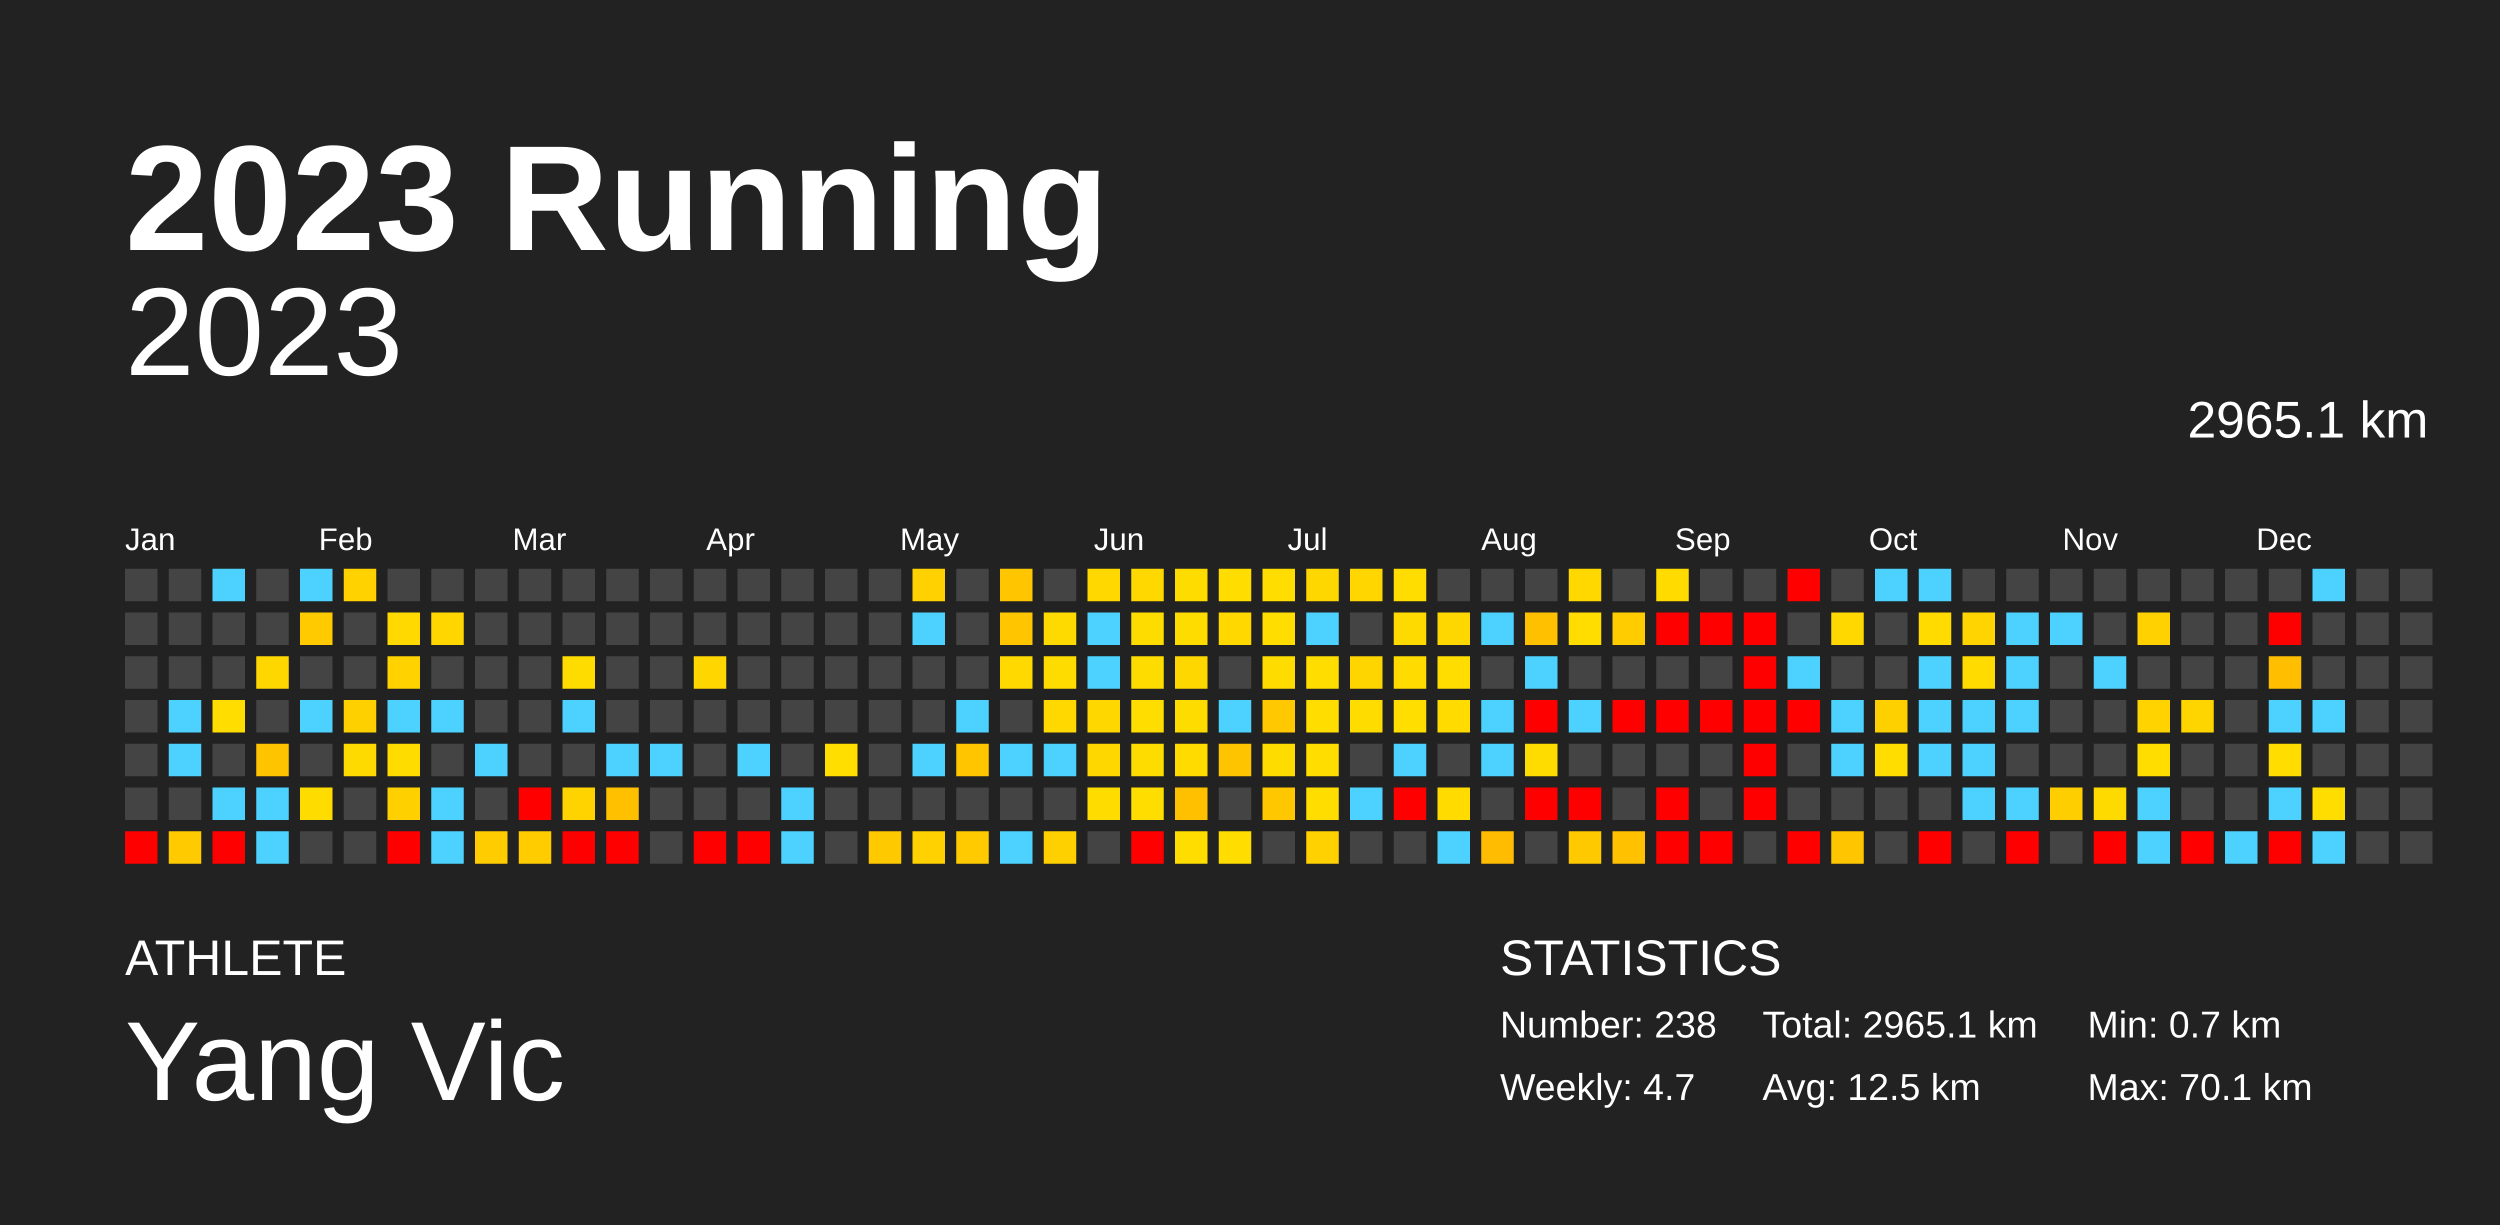
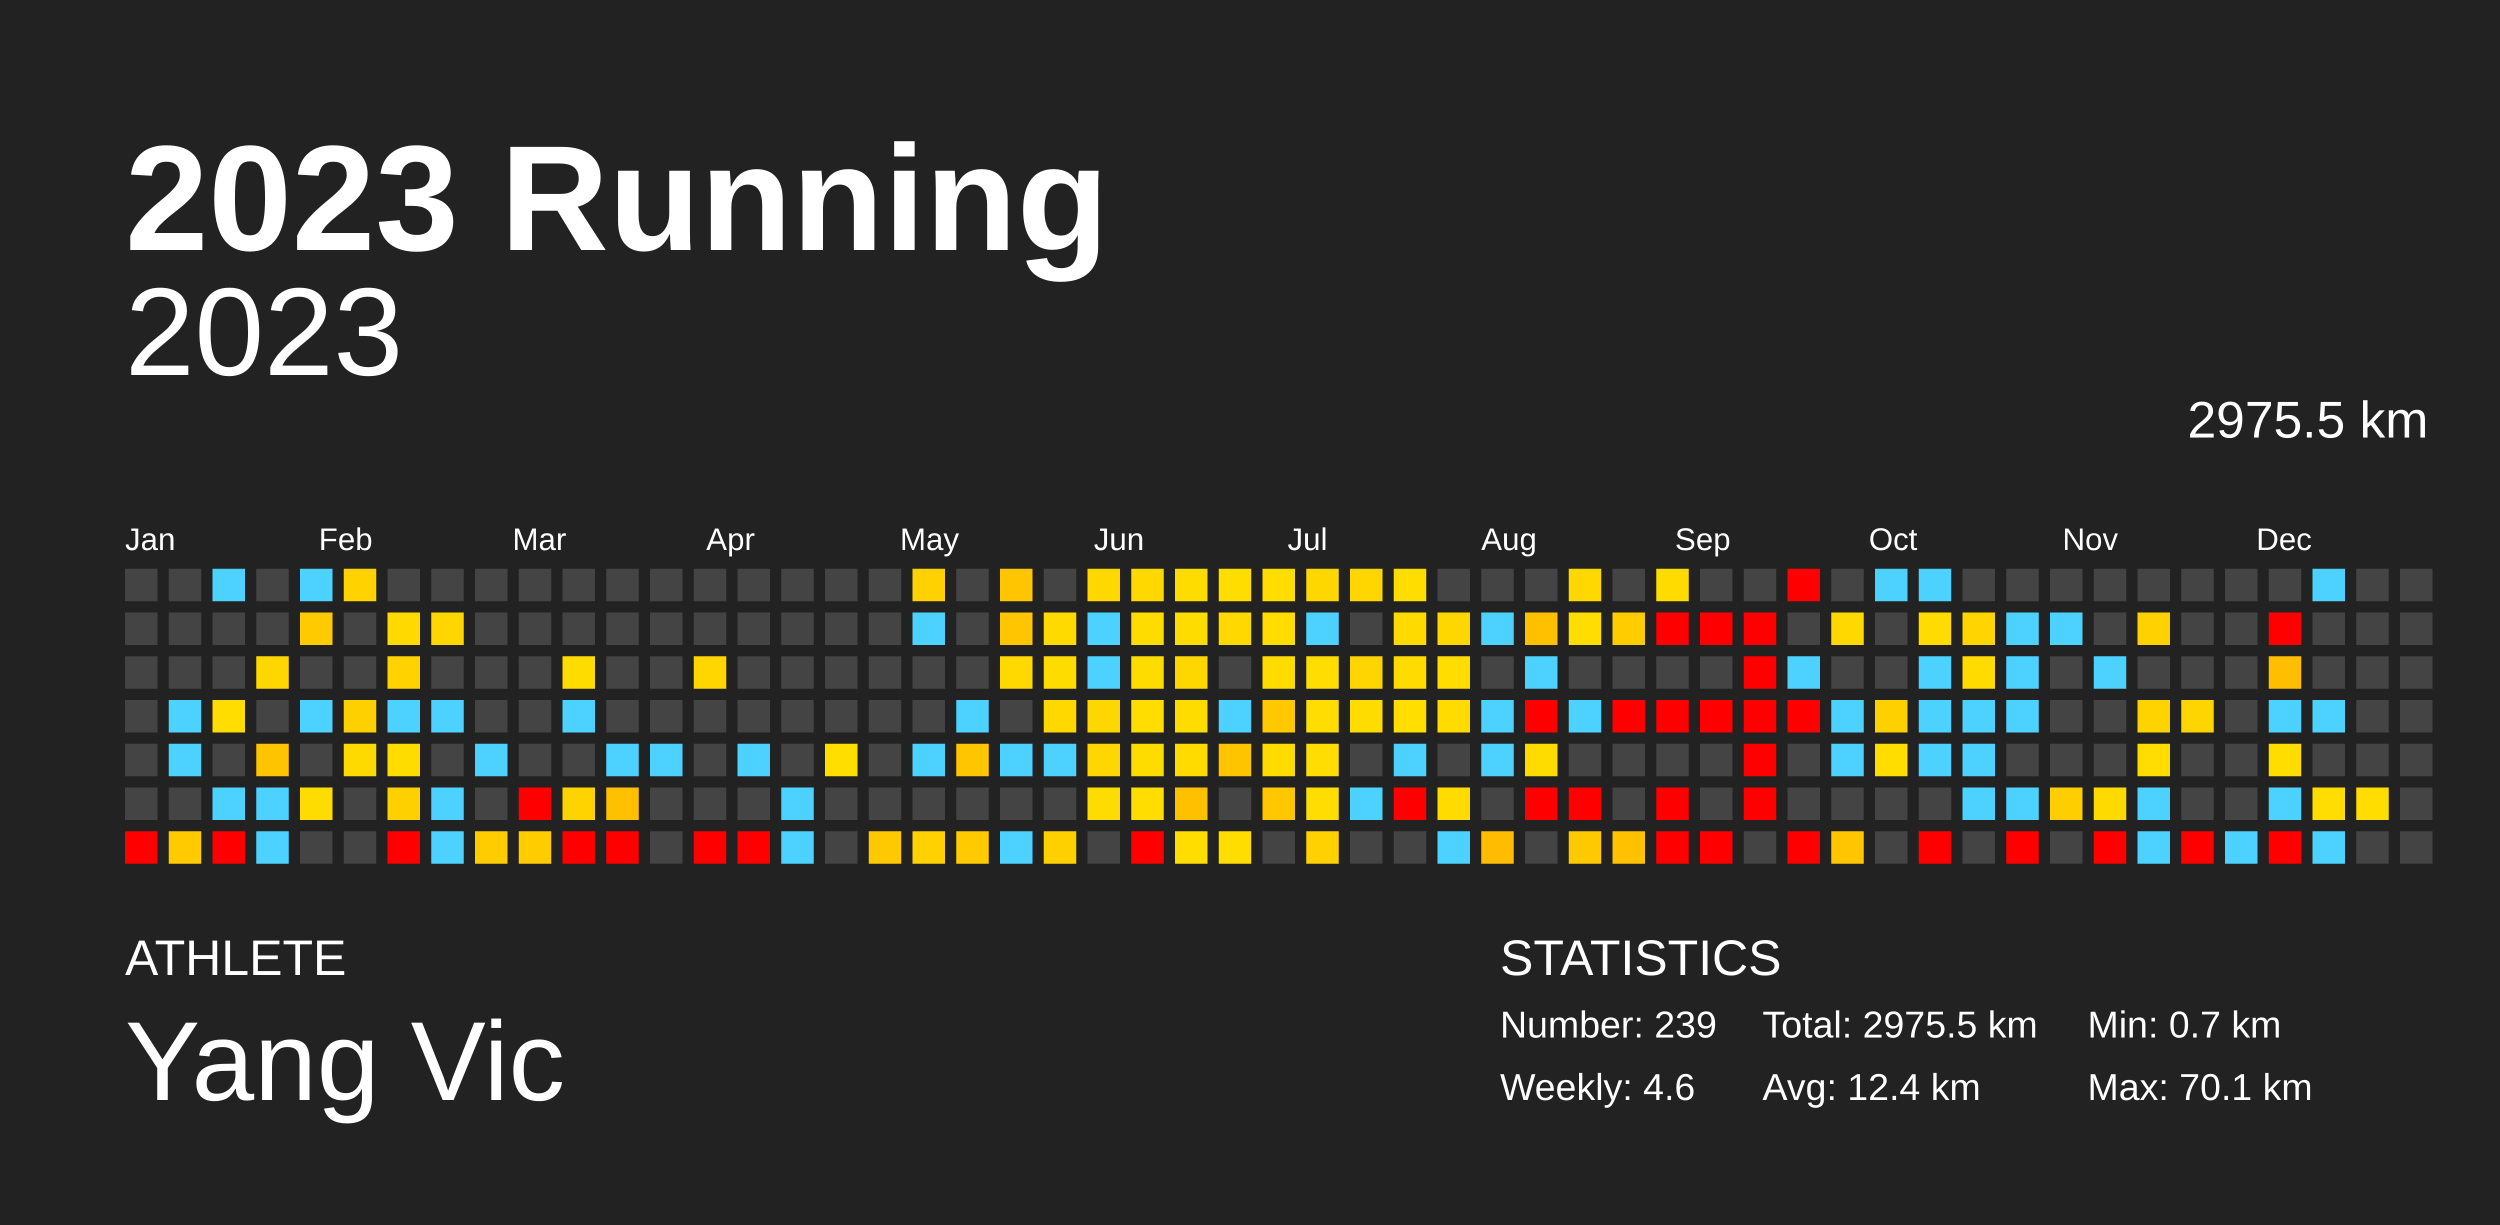
<svg xmlns="http://www.w3.org/2000/svg" baseProfile="full" height="98mm" version="1.1" viewBox="0,0,200,98" width="200mm">
  <defs />
  <rect fill="#222222" height="98" width="200" x="0" y="0" />
  <text fill="#FFFFFF" style="font-size:12px; font-family:Arial; font-weight:bold;" x="10" y="20">2023 Running</text>
  <text fill="#FFFFFF" style="font-size:4px; font-family:Arial" x="10" y="78">ATHLETE</text>
  <text fill="#FFFFFF" style="font-size:9px; font-family:Arial" x="10" y="88">Yang Vic</text>
  <text fill="#FFFFFF" style="font-size:4px; font-family:Arial" x="120" y="78">STATISTICS</text>
-   <text fill="#FFFFFF" style="font-size:3px; font-family:Arial" x="120" y="83">Number: 238</text>
-   <text fill="#FFFFFF" style="font-size:3px; font-family:Arial" x="120" y="88">Weekly: 4.7</text>
-   <text fill="#FFFFFF" style="font-size:3px; font-family:Arial" x="141" y="83">Total: 2965.1 km</text>
-   <text fill="#FFFFFF" style="font-size:3px; font-family:Arial" x="141" y="88">Avg: 12.5 km</text>
+   <text fill="#FFFFFF" style="font-size:3px; font-family:Arial" x="120" y="83">Number: 239</text>
+   <text fill="#FFFFFF" style="font-size:3px; font-family:Arial" x="120" y="88">Weekly: 4.6</text>
+   <text fill="#FFFFFF" style="font-size:3px; font-family:Arial" x="141" y="83">Total: 2975.5 km</text>
+   <text fill="#FFFFFF" style="font-size:3px; font-family:Arial" x="141" y="88">Avg: 12.4 km</text>
  <text fill="#FFFFFF" style="font-size:3px; font-family:Arial" x="167" y="83">Min: 0.7 km</text>
  <text fill="#FFFFFF" style="font-size:3px; font-family:Arial" x="167" y="88">Max: 70.1 km</text>
  <text alignment-baseline="hanging" fill="#FFFFFF" style="font-size:10.0px; font-family:Arial;" x="10" y="30">2023</text>
-   <text alignment-baseline="hanging" fill="#FFFFFF" style="font-size:4.125px; font-family:Arial;" x="175" y="35">2965.1 km</text>
+   <text alignment-baseline="hanging" fill="#FFFFFF" style="font-size:4.125px; font-family:Arial;" x="175" y="35">2975.5 km</text>
  <text fill="#FFFFFF" style="font-size:2.5px; font-family:Arial" x="10.0" y="44">Jan</text>
  <text fill="#FFFFFF" style="font-size:2.5px; font-family:Arial" x="25.5" y="44">Feb</text>
  <text fill="#FFFFFF" style="font-size:2.5px; font-family:Arial" x="41.0" y="44">Mar</text>
  <text fill="#FFFFFF" style="font-size:2.5px; font-family:Arial" x="56.5" y="44">Apr</text>
  <text fill="#FFFFFF" style="font-size:2.5px; font-family:Arial" x="72.0" y="44">May</text>
  <text fill="#FFFFFF" style="font-size:2.5px; font-family:Arial" x="87.5" y="44">Jun</text>
  <text fill="#FFFFFF" style="font-size:2.5px; font-family:Arial" x="103.0" y="44">Jul</text>
  <text fill="#FFFFFF" style="font-size:2.5px; font-family:Arial" x="118.5" y="44">Aug</text>
  <text fill="#FFFFFF" style="font-size:2.5px; font-family:Arial" x="134.0" y="44">Sep</text>
  <text fill="#FFFFFF" style="font-size:2.5px; font-family:Arial" x="149.5" y="44">Oct</text>
  <text fill="#FFFFFF" style="font-size:2.5px; font-family:Arial" x="165.0" y="44">Nov</text>
  <text fill="#FFFFFF" style="font-size:2.5px; font-family:Arial" x="180.5" y="44">Dec</text>
  <rect fill="#444444" height="2.6" width="2.6" x="10.0" y="45.5" />
  <rect fill="#444444" height="2.6" width="2.6" x="10.0" y="49.0" />
  <rect fill="#444444" height="2.6" width="2.6" x="10.0" y="52.5" />
  <rect fill="#444444" height="2.6" width="2.6" x="10.0" y="56.0" />
  <rect fill="#444444" height="2.6" width="2.6" x="10.0" y="59.5" />
  <rect fill="#444444" height="2.6" width="2.6" x="10.0" y="63.0" />
  <rect fill="red" height="2.6" width="2.6" x="10.0" y="66.5" />
  <rect fill="#444444" height="2.6" width="2.6" x="13.5" y="45.5" />
  <rect fill="#444444" height="2.6" width="2.6" x="13.5" y="49.0" />
  <rect fill="#444444" height="2.6" width="2.6" x="13.5" y="52.5" />
  <rect fill="#4dd2ff" height="2.6" width="2.6" x="13.5" y="56.0" />
  <rect fill="#4dd2ff" height="2.6" width="2.6" x="13.5" y="59.5" />
  <rect fill="#444444" height="2.6" width="2.6" x="13.5" y="63.0" />
  <rect fill="#ffcb00" height="2.6" width="2.6" x="13.5" y="66.5" />
  <rect fill="#4dd2ff" height="2.6" width="2.6" x="17.0" y="45.5" />
  <rect fill="#444444" height="2.6" width="2.6" x="17.0" y="49.0" />
  <rect fill="#444444" height="2.6" width="2.6" x="17.0" y="52.5" />
  <rect fill="#ffdd00" height="2.6" width="2.6" x="17.0" y="56.0" />
  <rect fill="#444444" height="2.6" width="2.6" x="17.0" y="59.5" />
  <rect fill="#4dd2ff" height="2.6" width="2.6" x="17.0" y="63.0" />
  <rect fill="red" height="2.6" width="2.6" x="17.0" y="66.5" />
  <rect fill="#444444" height="2.6" width="2.6" x="20.5" y="45.5" />
  <rect fill="#444444" height="2.6" width="2.6" x="20.5" y="49.0" />
  <rect fill="#ffd700" height="2.6" width="2.6" x="20.5" y="52.5" />
  <rect fill="#444444" height="2.6" width="2.6" x="20.5" y="56.0" />
  <rect fill="#ffc400" height="2.6" width="2.6" x="20.5" y="59.5" />
  <rect fill="#4dd2ff" height="2.6" width="2.6" x="20.5" y="63.0" />
  <rect fill="#4dd2ff" height="2.6" width="2.6" x="20.5" y="66.5" />
  <rect fill="#4dd2ff" height="2.6" width="2.6" x="24.0" y="45.5" />
  <rect fill="#ffcb00" height="2.6" width="2.6" x="24.0" y="49.0" />
  <rect fill="#444444" height="2.6" width="2.6" x="24.0" y="52.5" />
  <rect fill="#4dd2ff" height="2.6" width="2.6" x="24.0" y="56.0" />
  <rect fill="#444444" height="2.6" width="2.6" x="24.0" y="59.5" />
  <rect fill="#ffdc00" height="2.6" width="2.6" x="24.0" y="63.0" />
  <rect fill="#444444" height="2.6" width="2.6" x="24.0" y="66.5" />
  <rect fill="#ffd200" height="2.6" width="2.6" x="27.5" y="45.5" />
  <rect fill="#444444" height="2.6" width="2.6" x="27.5" y="49.0" />
  <rect fill="#444444" height="2.6" width="2.6" x="27.5" y="52.5" />
  <rect fill="#ffd000" height="2.6" width="2.6" x="27.5" y="56.0" />
  <rect fill="#ffda00" height="2.6" width="2.6" x="27.5" y="59.5" />
  <rect fill="#444444" height="2.6" width="2.6" x="27.5" y="63.0" />
  <rect fill="#444444" height="2.6" width="2.6" x="27.5" y="66.5" />
  <rect fill="#444444" height="2.6" width="2.6" x="31.0" y="45.5" />
  <rect fill="#ffd900" height="2.6" width="2.6" x="31.0" y="49.0" />
  <rect fill="#ffd200" height="2.6" width="2.6" x="31.0" y="52.5" />
  <rect fill="#4dd2ff" height="2.6" width="2.6" x="31.0" y="56.0" />
  <rect fill="#ffdc00" height="2.6" width="2.6" x="31.0" y="59.5" />
  <rect fill="#ffd000" height="2.6" width="2.6" x="31.0" y="63.0" />
  <rect fill="red" height="2.6" width="2.6" x="31.0" y="66.5" />
  <rect fill="#444444" height="2.6" width="2.6" x="34.5" y="45.5" />
  <rect fill="#ffd600" height="2.6" width="2.6" x="34.5" y="49.0" />
  <rect fill="#444444" height="2.6" width="2.6" x="34.5" y="52.5" />
  <rect fill="#4dd2ff" height="2.6" width="2.6" x="34.5" y="56.0" />
  <rect fill="#444444" height="2.6" width="2.6" x="34.5" y="59.5" />
  <rect fill="#4dd2ff" height="2.6" width="2.6" x="34.5" y="63.0" />
  <rect fill="#4dd2ff" height="2.6" width="2.6" x="34.5" y="66.5" />
  <rect fill="#444444" height="2.6" width="2.6" x="38.0" y="45.5" />
  <rect fill="#444444" height="2.6" width="2.6" x="38.0" y="49.0" />
  <rect fill="#444444" height="2.6" width="2.6" x="38.0" y="52.5" />
  <rect fill="#444444" height="2.6" width="2.6" x="38.0" y="56.0" />
  <rect fill="#4dd2ff" height="2.6" width="2.6" x="38.0" y="59.5" />
  <rect fill="#444444" height="2.6" width="2.6" x="38.0" y="63.0" />
  <rect fill="#ffcc00" height="2.6" width="2.6" x="38.0" y="66.5" />
  <rect fill="#444444" height="2.6" width="2.6" x="41.5" y="45.5" />
  <rect fill="#444444" height="2.6" width="2.6" x="41.5" y="49.0" />
  <rect fill="#444444" height="2.6" width="2.6" x="41.5" y="52.5" />
  <rect fill="#444444" height="2.6" width="2.6" x="41.5" y="56.0" />
  <rect fill="#444444" height="2.6" width="2.6" x="41.5" y="59.5" />
  <rect fill="red" height="2.6" width="2.6" x="41.5" y="63.0" />
  <rect fill="#ffcc00" height="2.6" width="2.6" x="41.5" y="66.5" />
  <rect fill="#444444" height="2.6" width="2.6" x="45.0" y="45.5" />
  <rect fill="#444444" height="2.6" width="2.6" x="45.0" y="49.0" />
  <rect fill="#ffdc00" height="2.6" width="2.6" x="45.0" y="52.5" />
  <rect fill="#4dd2ff" height="2.6" width="2.6" x="45.0" y="56.0" />
  <rect fill="#444444" height="2.6" width="2.6" x="45.0" y="59.5" />
  <rect fill="#ffd300" height="2.6" width="2.6" x="45.0" y="63.0" />
  <rect fill="red" height="2.6" width="2.6" x="45.0" y="66.5" />
  <rect fill="#444444" height="2.6" width="2.6" x="48.5" y="45.5" />
  <rect fill="#444444" height="2.6" width="2.6" x="48.5" y="49.0" />
  <rect fill="#444444" height="2.6" width="2.6" x="48.5" y="52.5" />
  <rect fill="#444444" height="2.6" width="2.6" x="48.5" y="56.0" />
  <rect fill="#4dd2ff" height="2.6" width="2.6" x="48.5" y="59.5" />
  <rect fill="#ffc000" height="2.6" width="2.6" x="48.5" y="63.0" />
  <rect fill="red" height="2.6" width="2.6" x="48.5" y="66.5" />
  <rect fill="#444444" height="2.6" width="2.6" x="52.0" y="45.5" />
  <rect fill="#444444" height="2.6" width="2.6" x="52.0" y="49.0" />
  <rect fill="#444444" height="2.6" width="2.6" x="52.0" y="52.5" />
  <rect fill="#444444" height="2.6" width="2.6" x="52.0" y="56.0" />
  <rect fill="#4dd2ff" height="2.6" width="2.6" x="52.0" y="59.5" />
  <rect fill="#444444" height="2.6" width="2.6" x="52.0" y="63.0" />
  <rect fill="#444444" height="2.6" width="2.6" x="52.0" y="66.5" />
  <rect fill="#444444" height="2.6" width="2.6" x="55.5" y="45.5" />
  <rect fill="#444444" height="2.6" width="2.6" x="55.5" y="49.0" />
  <rect fill="#ffd600" height="2.6" width="2.6" x="55.5" y="52.5" />
  <rect fill="#444444" height="2.6" width="2.6" x="55.5" y="56.0" />
  <rect fill="#444444" height="2.6" width="2.6" x="55.5" y="59.5" />
  <rect fill="#444444" height="2.6" width="2.6" x="55.5" y="63.0" />
  <rect fill="red" height="2.6" width="2.6" x="55.5" y="66.5" />
  <rect fill="#444444" height="2.6" width="2.6" x="59.0" y="45.5" />
  <rect fill="#444444" height="2.6" width="2.6" x="59.0" y="49.0" />
  <rect fill="#444444" height="2.6" width="2.6" x="59.0" y="52.5" />
  <rect fill="#444444" height="2.6" width="2.6" x="59.0" y="56.0" />
  <rect fill="#4dd2ff" height="2.6" width="2.6" x="59.0" y="59.5" />
  <rect fill="#444444" height="2.6" width="2.6" x="59.0" y="63.0" />
  <rect fill="red" height="2.6" width="2.6" x="59.0" y="66.5" />
  <rect fill="#444444" height="2.6" width="2.6" x="62.5" y="45.5" />
  <rect fill="#444444" height="2.6" width="2.6" x="62.5" y="49.0" />
  <rect fill="#444444" height="2.6" width="2.6" x="62.5" y="52.5" />
  <rect fill="#444444" height="2.6" width="2.6" x="62.5" y="56.0" />
  <rect fill="#444444" height="2.6" width="2.6" x="62.5" y="59.5" />
  <rect fill="#4dd2ff" height="2.6" width="2.6" x="62.5" y="63.0" />
  <rect fill="#4dd2ff" height="2.6" width="2.6" x="62.5" y="66.5" />
  <rect fill="#444444" height="2.6" width="2.6" x="66.0" y="45.5" />
  <rect fill="#444444" height="2.6" width="2.6" x="66.0" y="49.0" />
  <rect fill="#444444" height="2.6" width="2.6" x="66.0" y="52.5" />
  <rect fill="#444444" height="2.6" width="2.6" x="66.0" y="56.0" />
  <rect fill="#ffde00" height="2.6" width="2.6" x="66.0" y="59.5" />
  <rect fill="#444444" height="2.6" width="2.6" x="66.0" y="63.0" />
  <rect fill="#444444" height="2.6" width="2.6" x="66.0" y="66.5" />
  <rect fill="#444444" height="2.6" width="2.6" x="69.5" y="45.5" />
  <rect fill="#444444" height="2.6" width="2.6" x="69.5" y="49.0" />
  <rect fill="#444444" height="2.6" width="2.6" x="69.5" y="52.5" />
  <rect fill="#444444" height="2.6" width="2.6" x="69.5" y="56.0" />
  <rect fill="#444444" height="2.6" width="2.6" x="69.5" y="59.5" />
  <rect fill="#444444" height="2.6" width="2.6" x="69.5" y="63.0" />
  <rect fill="#ffc900" height="2.6" width="2.6" x="69.5" y="66.5" />
  <rect fill="#ffd100" height="2.6" width="2.6" x="73.0" y="45.5" />
  <rect fill="#4dd2ff" height="2.6" width="2.6" x="73.0" y="49.0" />
  <rect fill="#444444" height="2.6" width="2.6" x="73.0" y="52.5" />
  <rect fill="#444444" height="2.6" width="2.6" x="73.0" y="56.0" />
  <rect fill="#4dd2ff" height="2.6" width="2.6" x="73.0" y="59.5" />
  <rect fill="#444444" height="2.6" width="2.6" x="73.0" y="63.0" />
  <rect fill="#ffd100" height="2.6" width="2.6" x="73.0" y="66.5" />
  <rect fill="#444444" height="2.6" width="2.6" x="76.5" y="45.5" />
  <rect fill="#444444" height="2.6" width="2.6" x="76.5" y="49.0" />
  <rect fill="#444444" height="2.6" width="2.6" x="76.5" y="52.5" />
  <rect fill="#4dd2ff" height="2.6" width="2.6" x="76.5" y="56.0" />
  <rect fill="#ffc600" height="2.6" width="2.6" x="76.5" y="59.5" />
  <rect fill="#444444" height="2.6" width="2.6" x="76.5" y="63.0" />
  <rect fill="#ffcb00" height="2.6" width="2.6" x="76.5" y="66.5" />
  <rect fill="#ffc600" height="2.6" width="2.6" x="80.0" y="45.5" />
  <rect fill="#ffc600" height="2.6" width="2.6" x="80.0" y="49.0" />
  <rect fill="#ffd900" height="2.6" width="2.6" x="80.0" y="52.5" />
  <rect fill="#444444" height="2.6" width="2.6" x="80.0" y="56.0" />
  <rect fill="#4dd2ff" height="2.6" width="2.6" x="80.0" y="59.5" />
  <rect fill="#444444" height="2.6" width="2.6" x="80.0" y="63.0" />
  <rect fill="#4dd2ff" height="2.6" width="2.6" x="80.0" y="66.5" />
  <rect fill="#444444" height="2.6" width="2.6" x="83.5" y="45.5" />
  <rect fill="#ffda00" height="2.6" width="2.6" x="83.5" y="49.0" />
  <rect fill="#ffdc00" height="2.6" width="2.6" x="83.5" y="52.5" />
  <rect fill="#ffd800" height="2.6" width="2.6" x="83.5" y="56.0" />
  <rect fill="#4dd2ff" height="2.6" width="2.6" x="83.5" y="59.5" />
  <rect fill="#444444" height="2.6" width="2.6" x="83.5" y="63.0" />
  <rect fill="#ffd000" height="2.6" width="2.6" x="83.5" y="66.5" />
  <rect fill="#ffd800" height="2.6" width="2.6" x="87.0" y="45.5" />
  <rect fill="#4dd2ff" height="2.6" width="2.6" x="87.0" y="49.0" />
  <rect fill="#4dd2ff" height="2.6" width="2.6" x="87.0" y="52.5" />
  <rect fill="#ffd700" height="2.6" width="2.6" x="87.0" y="56.0" />
  <rect fill="#ffd700" height="2.6" width="2.6" x="87.0" y="59.5" />
  <rect fill="#ffdc00" height="2.6" width="2.6" x="87.0" y="63.0" />
  <rect fill="#444444" height="2.6" width="2.6" x="87.0" y="66.5" />
  <rect fill="#ffd800" height="2.6" width="2.6" x="90.5" y="45.5" />
  <rect fill="#ffdc00" height="2.6" width="2.6" x="90.5" y="49.0" />
  <rect fill="#ffdc00" height="2.6" width="2.6" x="90.5" y="52.5" />
  <rect fill="#ffdd00" height="2.6" width="2.6" x="90.5" y="56.0" />
  <rect fill="#ffdc00" height="2.6" width="2.6" x="90.5" y="59.5" />
  <rect fill="#ffdd00" height="2.6" width="2.6" x="90.5" y="63.0" />
  <rect fill="red" height="2.6" width="2.6" x="90.5" y="66.5" />
  <rect fill="#ffdc00" height="2.6" width="2.6" x="94.0" y="45.5" />
  <rect fill="#ffdc00" height="2.6" width="2.6" x="94.0" y="49.0" />
  <rect fill="#ffd700" height="2.6" width="2.6" x="94.0" y="52.5" />
  <rect fill="#ffdc00" height="2.6" width="2.6" x="94.0" y="56.0" />
  <rect fill="#ffdb00" height="2.6" width="2.6" x="94.0" y="59.5" />
  <rect fill="#ffc000" height="2.6" width="2.6" x="94.0" y="63.0" />
  <rect fill="#ffdd00" height="2.6" width="2.6" x="94.0" y="66.5" />
  <rect fill="#ffdd00" height="2.6" width="2.6" x="97.5" y="45.5" />
  <rect fill="#ffd800" height="2.6" width="2.6" x="97.5" y="49.0" />
  <rect fill="#444444" height="2.6" width="2.6" x="97.5" y="52.5" />
  <rect fill="#4dd2ff" height="2.6" width="2.6" x="97.5" y="56.0" />
  <rect fill="#ffc400" height="2.6" width="2.6" x="97.5" y="59.5" />
  <rect fill="#444444" height="2.6" width="2.6" x="97.5" y="63.0" />
  <rect fill="#ffdd00" height="2.6" width="2.6" x="97.5" y="66.5" />
  <rect fill="#ffdd00" height="2.6" width="2.6" x="101.0" y="45.5" />
  <rect fill="#ffdd00" height="2.6" width="2.6" x="101.0" y="49.0" />
  <rect fill="#ffdc00" height="2.6" width="2.6" x="101.0" y="52.5" />
  <rect fill="#ffc800" height="2.6" width="2.6" x="101.0" y="56.0" />
  <rect fill="#ffdc00" height="2.6" width="2.6" x="101.0" y="59.5" />
  <rect fill="#ffc700" height="2.6" width="2.6" x="101.0" y="63.0" />
  <rect fill="#444444" height="2.6" width="2.6" x="101.0" y="66.5" />
  <rect fill="#ffd700" height="2.6" width="2.6" x="104.5" y="45.5" />
  <rect fill="#4dd2ff" height="2.6" width="2.6" x="104.5" y="49.0" />
  <rect fill="#ffdd00" height="2.6" width="2.6" x="104.5" y="52.5" />
  <rect fill="#ffdd00" height="2.6" width="2.6" x="104.5" y="56.0" />
  <rect fill="#ffdd00" height="2.6" width="2.6" x="104.5" y="59.5" />
  <rect fill="#ffdd00" height="2.6" width="2.6" x="104.5" y="63.0" />
  <rect fill="#ffd100" height="2.6" width="2.6" x="104.5" y="66.5" />
  <rect fill="#ffd600" height="2.6" width="2.6" x="108.0" y="45.5" />
  <rect fill="#444444" height="2.6" width="2.6" x="108.0" y="49.0" />
  <rect fill="#ffd500" height="2.6" width="2.6" x="108.0" y="52.5" />
  <rect fill="#ffdc00" height="2.6" width="2.6" x="108.0" y="56.0" />
  <rect fill="#444444" height="2.6" width="2.6" x="108.0" y="59.5" />
  <rect fill="#4dd2ff" height="2.6" width="2.6" x="108.0" y="63.0" />
  <rect fill="#444444" height="2.6" width="2.6" x="108.0" y="66.5" />
  <rect fill="#ffdd00" height="2.6" width="2.6" x="111.5" y="45.5" />
  <rect fill="#ffda00" height="2.6" width="2.6" x="111.5" y="49.0" />
  <rect fill="#ffdb00" height="2.6" width="2.6" x="111.5" y="52.5" />
  <rect fill="#ffde00" height="2.6" width="2.6" x="111.5" y="56.0" />
  <rect fill="#4dd2ff" height="2.6" width="2.6" x="111.5" y="59.5" />
  <rect fill="red" height="2.6" width="2.6" x="111.5" y="63.0" />
  <rect fill="#444444" height="2.6" width="2.6" x="111.5" y="66.5" />
  <rect fill="#444444" height="2.6" width="2.6" x="115.0" y="45.5" />
  <rect fill="#ffd700" height="2.6" width="2.6" x="115.0" y="49.0" />
  <rect fill="#ffdd00" height="2.6" width="2.6" x="115.0" y="52.5" />
  <rect fill="#ffdb00" height="2.6" width="2.6" x="115.0" y="56.0" />
  <rect fill="#444444" height="2.6" width="2.6" x="115.0" y="59.5" />
  <rect fill="#ffdb00" height="2.6" width="2.6" x="115.0" y="63.0" />
  <rect fill="#4dd2ff" height="2.6" width="2.6" x="115.0" y="66.5" />
  <rect fill="#444444" height="2.6" width="2.6" x="118.5" y="45.5" />
  <rect fill="#4dd2ff" height="2.6" width="2.6" x="118.5" y="49.0" />
  <rect fill="#444444" height="2.6" width="2.6" x="118.5" y="52.5" />
  <rect fill="#4dd2ff" height="2.6" width="2.6" x="118.5" y="56.0" />
  <rect fill="#4dd2ff" height="2.6" width="2.6" x="118.5" y="59.5" />
  <rect fill="#444444" height="2.6" width="2.6" x="118.5" y="63.0" />
  <rect fill="#ffbc00" height="2.6" width="2.6" x="118.5" y="66.5" />
  <rect fill="#444444" height="2.6" width="2.6" x="122.0" y="45.5" />
  <rect fill="#ffc000" height="2.6" width="2.6" x="122.0" y="49.0" />
  <rect fill="#4dd2ff" height="2.6" width="2.6" x="122.0" y="52.5" />
  <rect fill="red" height="2.6" width="2.6" x="122.0" y="56.0" />
  <rect fill="#ffdc00" height="2.6" width="2.6" x="122.0" y="59.5" />
  <rect fill="red" height="2.6" width="2.6" x="122.0" y="63.0" />
  <rect fill="#444444" height="2.6" width="2.6" x="122.0" y="66.5" />
  <rect fill="#ffd800" height="2.6" width="2.6" x="125.5" y="45.5" />
  <rect fill="#ffdd00" height="2.6" width="2.6" x="125.5" y="49.0" />
  <rect fill="#444444" height="2.6" width="2.6" x="125.5" y="52.5" />
  <rect fill="#4dd2ff" height="2.6" width="2.6" x="125.5" y="56.0" />
  <rect fill="#444444" height="2.6" width="2.6" x="125.5" y="59.5" />
  <rect fill="red" height="2.6" width="2.6" x="125.5" y="63.0" />
  <rect fill="#ffc900" height="2.6" width="2.6" x="125.5" y="66.5" />
  <rect fill="#444444" height="2.6" width="2.6" x="129.0" y="45.5" />
  <rect fill="#ffcc00" height="2.6" width="2.6" x="129.0" y="49.0" />
  <rect fill="#444444" height="2.6" width="2.6" x="129.0" y="52.5" />
  <rect fill="red" height="2.6" width="2.6" x="129.0" y="56.0" />
  <rect fill="#444444" height="2.6" width="2.6" x="129.0" y="59.5" />
  <rect fill="#444444" height="2.6" width="2.6" x="129.0" y="63.0" />
  <rect fill="#ffc100" height="2.6" width="2.6" x="129.0" y="66.5" />
  <rect fill="#ffdb00" height="2.6" width="2.6" x="132.5" y="45.5" />
  <rect fill="red" height="2.6" width="2.6" x="132.5" y="49.0" />
  <rect fill="#444444" height="2.6" width="2.6" x="132.5" y="52.5" />
  <rect fill="red" height="2.6" width="2.6" x="132.5" y="56.0" />
  <rect fill="#444444" height="2.6" width="2.6" x="132.5" y="59.5" />
  <rect fill="red" height="2.6" width="2.6" x="132.5" y="63.0" />
  <rect fill="red" height="2.6" width="2.6" x="132.5" y="66.5" />
  <rect fill="#444444" height="2.6" width="2.6" x="136.0" y="45.5" />
  <rect fill="red" height="2.6" width="2.6" x="136.0" y="49.0" />
  <rect fill="#444444" height="2.6" width="2.6" x="136.0" y="52.5" />
  <rect fill="red" height="2.6" width="2.6" x="136.0" y="56.0" />
  <rect fill="#444444" height="2.6" width="2.6" x="136.0" y="59.5" />
  <rect fill="#444444" height="2.6" width="2.6" x="136.0" y="63.0" />
  <rect fill="red" height="2.6" width="2.6" x="136.0" y="66.5" />
  <rect fill="#444444" height="2.6" width="2.6" x="139.5" y="45.5" />
  <rect fill="red" height="2.6" width="2.6" x="139.5" y="49.0" />
  <rect fill="red" height="2.6" width="2.6" x="139.5" y="52.5" />
  <rect fill="red" height="2.6" width="2.6" x="139.5" y="56.0" />
  <rect fill="red" height="2.6" width="2.6" x="139.5" y="59.5" />
  <rect fill="red" height="2.6" width="2.6" x="139.5" y="63.0" />
  <rect fill="#444444" height="2.6" width="2.6" x="139.5" y="66.5" />
  <rect fill="red" height="2.6" width="2.6" x="143.0" y="45.5" />
  <rect fill="#444444" height="2.6" width="2.6" x="143.0" y="49.0" />
  <rect fill="#4dd2ff" height="2.6" width="2.6" x="143.0" y="52.5" />
  <rect fill="red" height="2.6" width="2.6" x="143.0" y="56.0" />
  <rect fill="#444444" height="2.6" width="2.6" x="143.0" y="59.5" />
  <rect fill="#444444" height="2.6" width="2.6" x="143.0" y="63.0" />
  <rect fill="red" height="2.6" width="2.6" x="143.0" y="66.5" />
  <rect fill="#444444" height="2.6" width="2.6" x="146.5" y="45.5" />
  <rect fill="#ffd800" height="2.6" width="2.6" x="146.5" y="49.0" />
  <rect fill="#444444" height="2.6" width="2.6" x="146.5" y="52.5" />
  <rect fill="#4dd2ff" height="2.6" width="2.6" x="146.5" y="56.0" />
  <rect fill="#4dd2ff" height="2.6" width="2.6" x="146.5" y="59.5" />
  <rect fill="#444444" height="2.6" width="2.6" x="146.5" y="63.0" />
  <rect fill="#ffc600" height="2.6" width="2.6" x="146.5" y="66.5" />
  <rect fill="#4dd2ff" height="2.6" width="2.6" x="150.0" y="45.5" />
  <rect fill="#444444" height="2.6" width="2.6" x="150.0" y="49.0" />
  <rect fill="#444444" height="2.6" width="2.6" x="150.0" y="52.5" />
  <rect fill="#ffd000" height="2.6" width="2.6" x="150.0" y="56.0" />
  <rect fill="#ffdd00" height="2.6" width="2.6" x="150.0" y="59.5" />
  <rect fill="#444444" height="2.6" width="2.6" x="150.0" y="63.0" />
  <rect fill="#444444" height="2.6" width="2.6" x="150.0" y="66.5" />
  <rect fill="#4dd2ff" height="2.6" width="2.6" x="153.5" y="45.5" />
  <rect fill="#ffdb00" height="2.6" width="2.6" x="153.5" y="49.0" />
  <rect fill="#4dd2ff" height="2.6" width="2.6" x="153.5" y="52.5" />
  <rect fill="#4dd2ff" height="2.6" width="2.6" x="153.5" y="56.0" />
  <rect fill="#4dd2ff" height="2.6" width="2.6" x="153.5" y="59.5" />
  <rect fill="#444444" height="2.6" width="2.6" x="153.5" y="63.0" />
  <rect fill="red" height="2.6" width="2.6" x="153.5" y="66.5" />
  <rect fill="#444444" height="2.6" width="2.6" x="157.0" y="45.5" />
  <rect fill="#ffd400" height="2.6" width="2.6" x="157.0" y="49.0" />
  <rect fill="#ffdb00" height="2.6" width="2.6" x="157.0" y="52.5" />
  <rect fill="#4dd2ff" height="2.6" width="2.6" x="157.0" y="56.0" />
  <rect fill="#4dd2ff" height="2.6" width="2.6" x="157.0" y="59.5" />
  <rect fill="#4dd2ff" height="2.6" width="2.6" x="157.0" y="63.0" />
  <rect fill="#444444" height="2.6" width="2.6" x="157.0" y="66.5" />
  <rect fill="#444444" height="2.6" width="2.6" x="160.5" y="45.5" />
  <rect fill="#4dd2ff" height="2.6" width="2.6" x="160.5" y="49.0" />
  <rect fill="#4dd2ff" height="2.6" width="2.6" x="160.5" y="52.5" />
  <rect fill="#4dd2ff" height="2.6" width="2.6" x="160.5" y="56.0" />
  <rect fill="#444444" height="2.6" width="2.6" x="160.5" y="59.5" />
  <rect fill="#4dd2ff" height="2.6" width="2.6" x="160.5" y="63.0" />
  <rect fill="red" height="2.6" width="2.6" x="160.5" y="66.5" />
  <rect fill="#444444" height="2.6" width="2.6" x="164.0" y="45.5" />
  <rect fill="#4dd2ff" height="2.6" width="2.6" x="164.0" y="49.0" />
  <rect fill="#444444" height="2.6" width="2.6" x="164.0" y="52.5" />
  <rect fill="#444444" height="2.6" width="2.6" x="164.0" y="56.0" />
  <rect fill="#444444" height="2.6" width="2.6" x="164.0" y="59.5" />
  <rect fill="#ffce00" height="2.6" width="2.6" x="164.0" y="63.0" />
  <rect fill="#444444" height="2.6" width="2.6" x="164.0" y="66.5" />
  <rect fill="#444444" height="2.6" width="2.6" x="167.5" y="45.5" />
  <rect fill="#444444" height="2.6" width="2.6" x="167.5" y="49.0" />
  <rect fill="#4dd2ff" height="2.6" width="2.6" x="167.5" y="52.5" />
  <rect fill="#444444" height="2.6" width="2.6" x="167.5" y="56.0" />
  <rect fill="#444444" height="2.6" width="2.6" x="167.5" y="59.5" />
  <rect fill="#ffda00" height="2.6" width="2.6" x="167.5" y="63.0" />
  <rect fill="red" height="2.6" width="2.6" x="167.5" y="66.5" />
  <rect fill="#444444" height="2.6" width="2.6" x="171.0" y="45.5" />
  <rect fill="#ffd100" height="2.6" width="2.6" x="171.0" y="49.0" />
  <rect fill="#444444" height="2.6" width="2.6" x="171.0" y="52.5" />
  <rect fill="#ffd300" height="2.6" width="2.6" x="171.0" y="56.0" />
  <rect fill="#ffdd00" height="2.6" width="2.6" x="171.0" y="59.5" />
  <rect fill="#4dd2ff" height="2.6" width="2.6" x="171.0" y="63.0" />
  <rect fill="#4dd2ff" height="2.6" width="2.6" x="171.0" y="66.5" />
  <rect fill="#444444" height="2.6" width="2.6" x="174.5" y="45.5" />
  <rect fill="#444444" height="2.6" width="2.6" x="174.5" y="49.0" />
  <rect fill="#444444" height="2.6" width="2.6" x="174.5" y="52.5" />
  <rect fill="#ffd500" height="2.6" width="2.6" x="174.5" y="56.0" />
  <rect fill="#444444" height="2.6" width="2.6" x="174.5" y="59.5" />
  <rect fill="#444444" height="2.6" width="2.6" x="174.5" y="63.0" />
  <rect fill="red" height="2.6" width="2.6" x="174.5" y="66.5" />
  <rect fill="#444444" height="2.6" width="2.6" x="178.0" y="45.5" />
  <rect fill="#444444" height="2.6" width="2.6" x="178.0" y="49.0" />
  <rect fill="#444444" height="2.6" width="2.6" x="178.0" y="52.5" />
  <rect fill="#444444" height="2.6" width="2.6" x="178.0" y="56.0" />
  <rect fill="#444444" height="2.6" width="2.6" x="178.0" y="59.5" />
  <rect fill="#444444" height="2.6" width="2.6" x="178.0" y="63.0" />
  <rect fill="#4dd2ff" height="2.6" width="2.6" x="178.0" y="66.5" />
  <rect fill="#444444" height="2.6" width="2.6" x="181.5" y="45.5" />
  <rect fill="red" height="2.6" width="2.6" x="181.5" y="49.0" />
  <rect fill="#ffbf00" height="2.6" width="2.6" x="181.5" y="52.5" />
  <rect fill="#4dd2ff" height="2.6" width="2.6" x="181.5" y="56.0" />
  <rect fill="#ffdd00" height="2.6" width="2.6" x="181.5" y="59.5" />
  <rect fill="#4dd2ff" height="2.6" width="2.6" x="181.5" y="63.0" />
  <rect fill="red" height="2.6" width="2.6" x="181.5" y="66.5" />
  <rect fill="#4dd2ff" height="2.6" width="2.6" x="185.0" y="45.5" />
  <rect fill="#444444" height="2.6" width="2.6" x="185.0" y="49.0" />
  <rect fill="#444444" height="2.6" width="2.6" x="185.0" y="52.5" />
  <rect fill="#4dd2ff" height="2.6" width="2.6" x="185.0" y="56.0" />
  <rect fill="#444444" height="2.6" width="2.6" x="185.0" y="59.5" />
  <rect fill="#ffdd00" height="2.6" width="2.6" x="185.0" y="63.0" />
  <rect fill="#4dd2ff" height="2.6" width="2.6" x="185.0" y="66.5" />
  <rect fill="#444444" height="2.6" width="2.6" x="188.5" y="45.5" />
  <rect fill="#444444" height="2.6" width="2.6" x="188.5" y="49.0" />
  <rect fill="#444444" height="2.6" width="2.6" x="188.5" y="52.5" />
  <rect fill="#444444" height="2.6" width="2.6" x="188.5" y="56.0" />
  <rect fill="#444444" height="2.6" width="2.6" x="188.5" y="59.5" />
-   <rect fill="#444444" height="2.6" width="2.6" x="188.5" y="63.0" />
+   <rect fill="#ffdd00" height="2.6" width="2.6" x="188.5" y="63.0" />
  <rect fill="#444444" height="2.6" width="2.6" x="188.5" y="66.5" />
  <rect fill="#444444" height="2.6" width="2.6" x="192.0" y="45.5" />
  <rect fill="#444444" height="2.6" width="2.6" x="192.0" y="49.0" />
  <rect fill="#444444" height="2.6" width="2.6" x="192.0" y="52.5" />
  <rect fill="#444444" height="2.6" width="2.6" x="192.0" y="56.0" />
  <rect fill="#444444" height="2.6" width="2.6" x="192.0" y="59.5" />
  <rect fill="#444444" height="2.6" width="2.6" x="192.0" y="63.0" />
  <rect fill="#444444" height="2.6" width="2.6" x="192.0" y="66.5" />
</svg>
